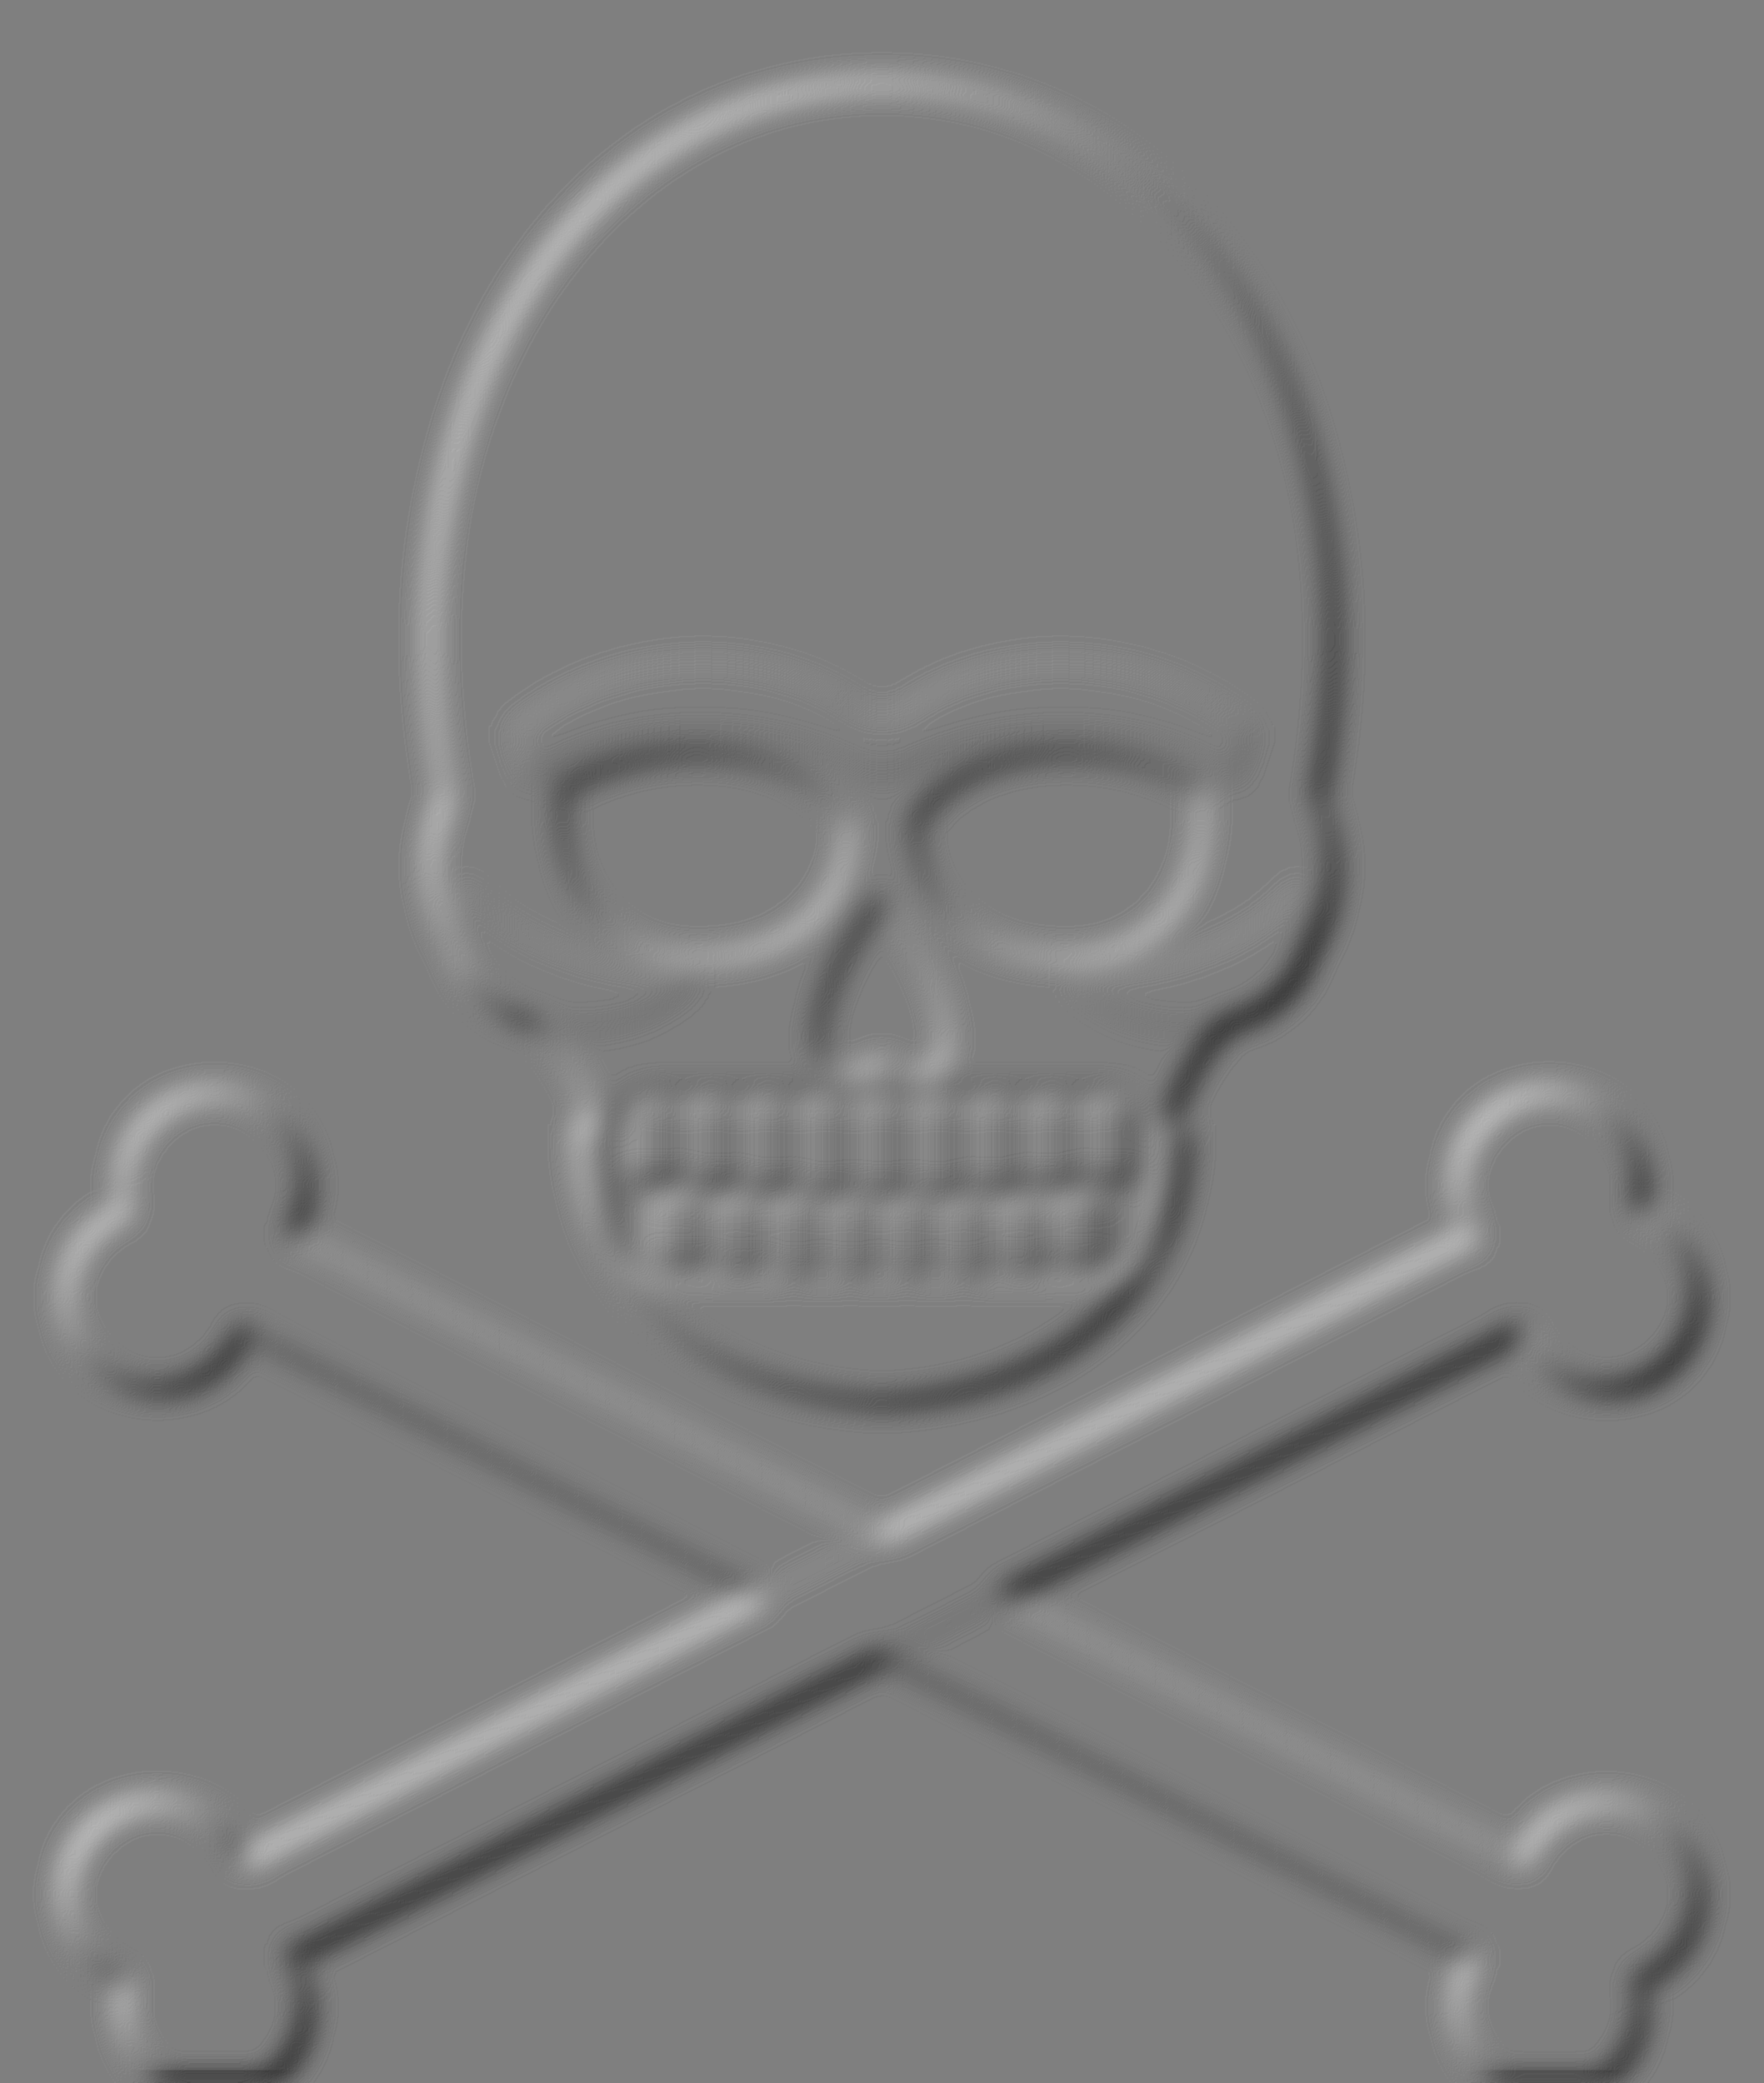
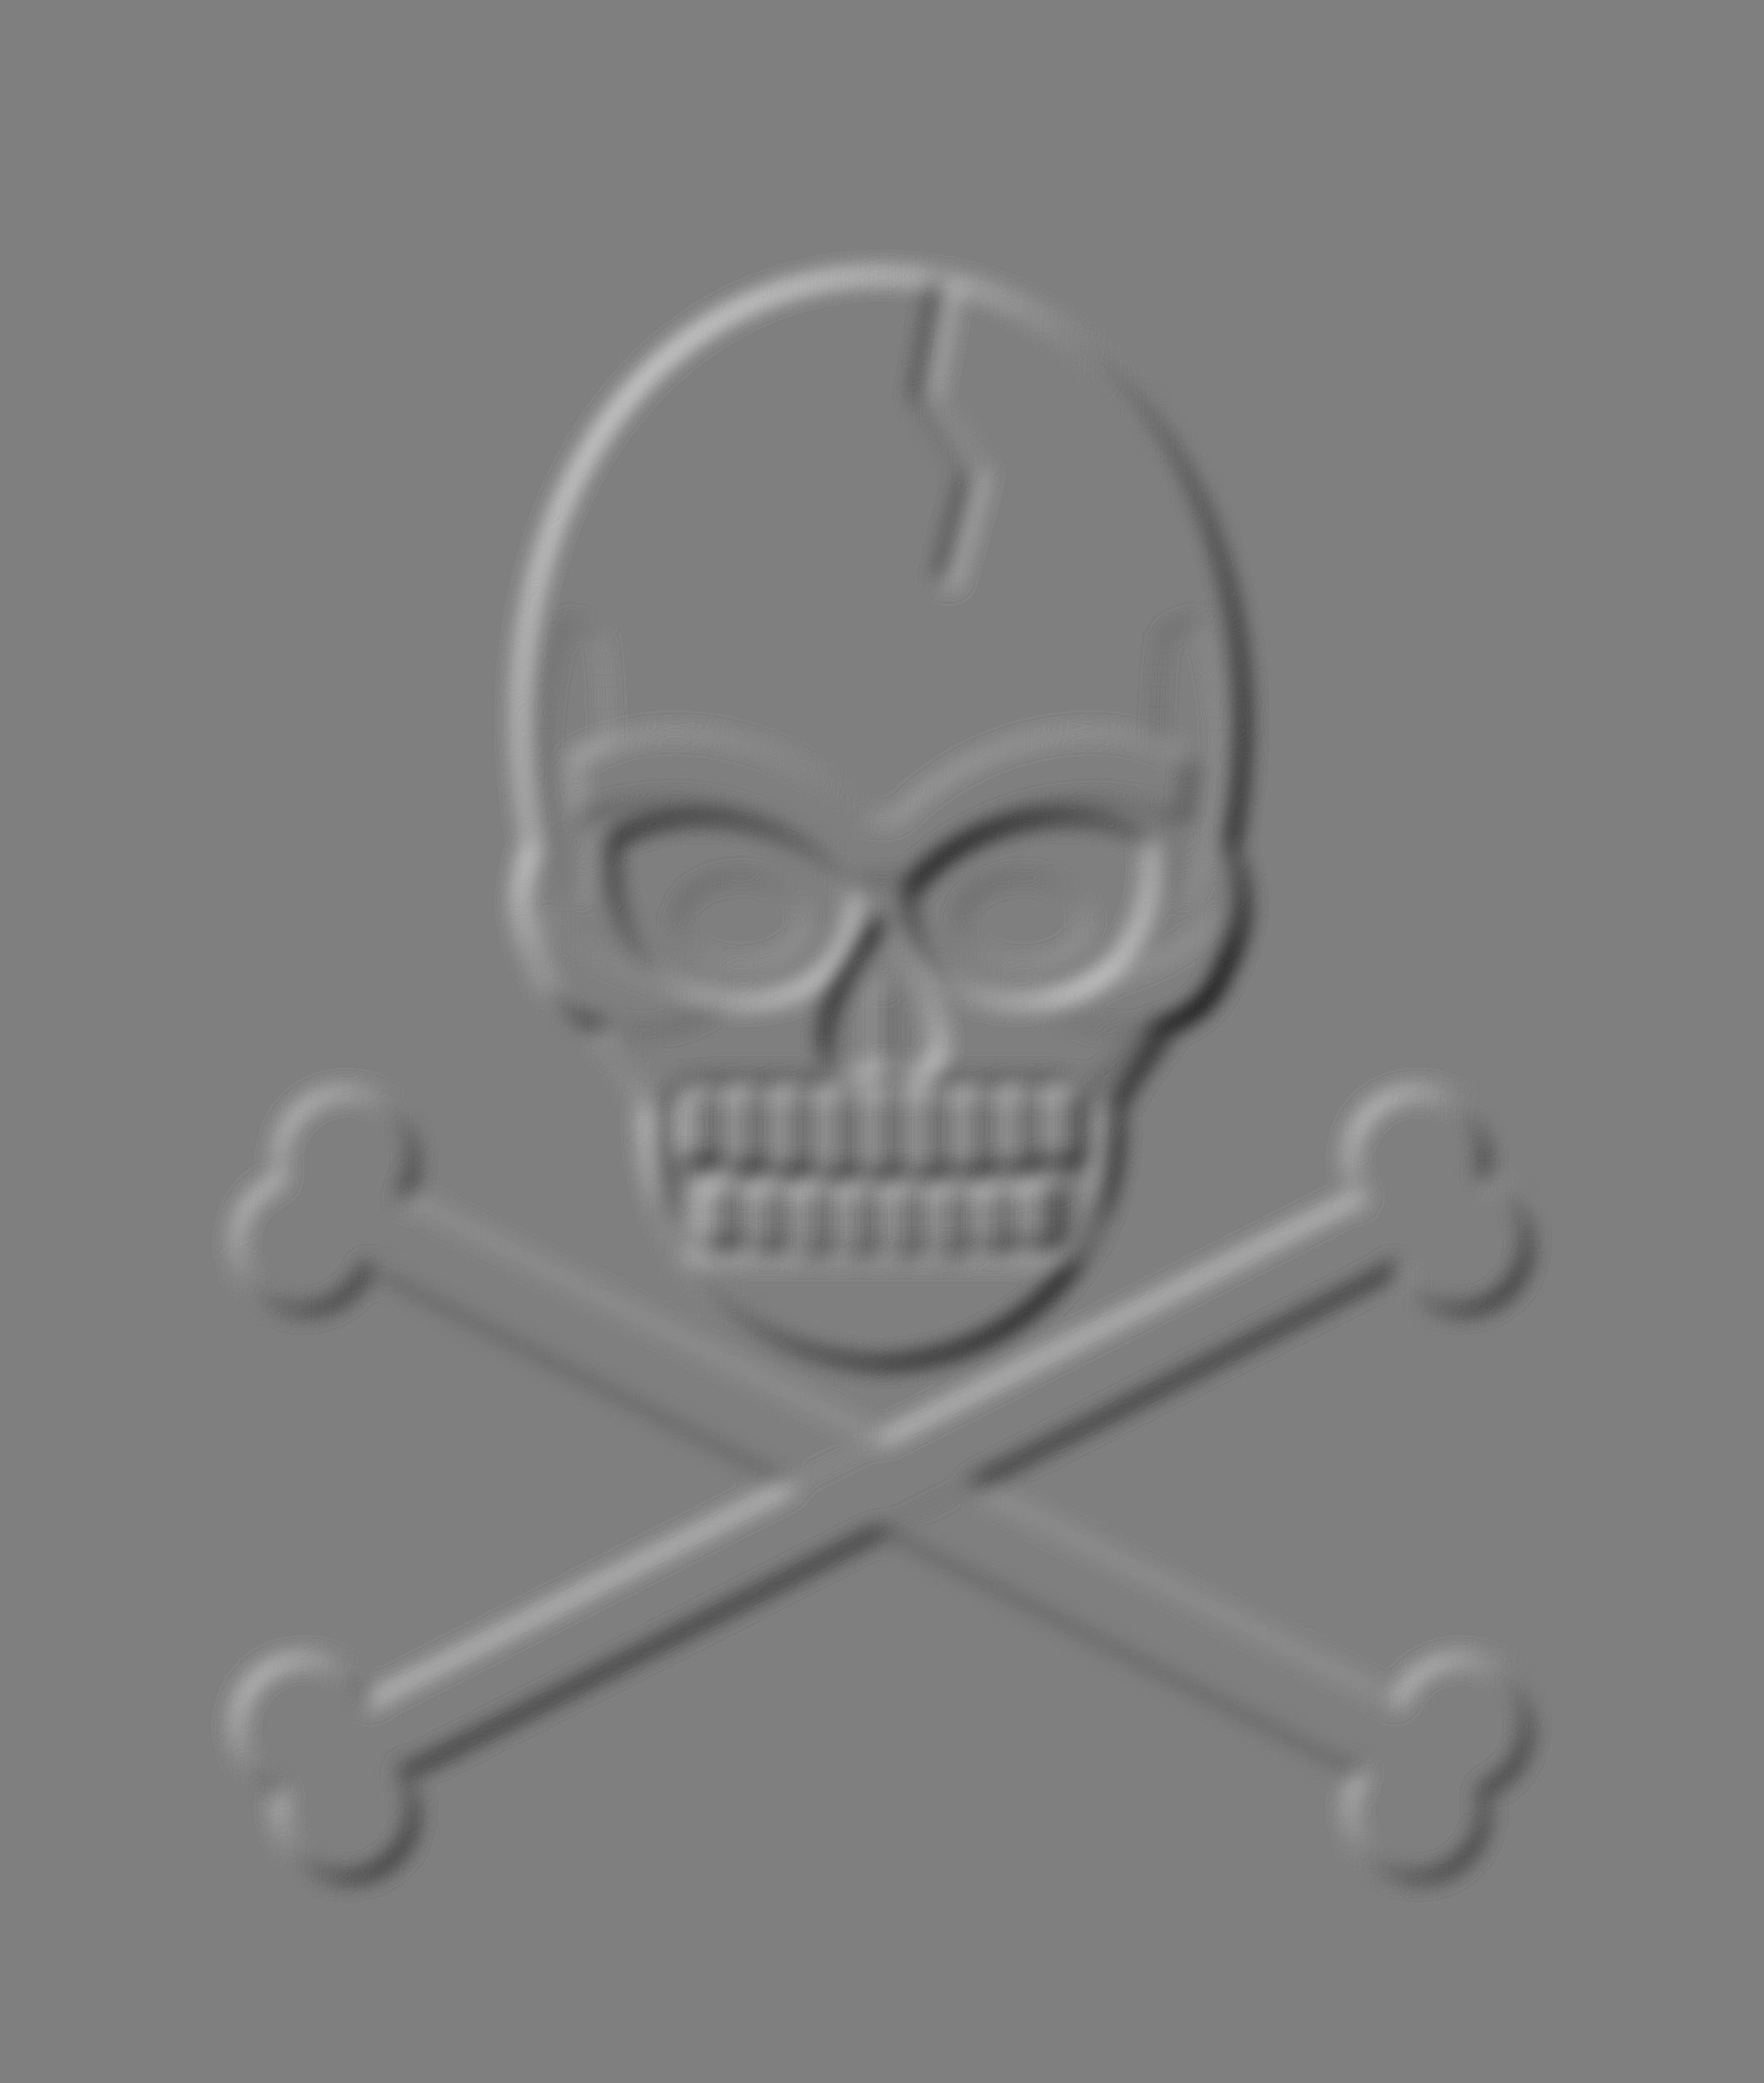
- <svg xmlns="http://www.w3.org/2000/svg" viewBox="40 24 420 496">
+ <svg xmlns="http://www.w3.org/2000/svg" viewBox="-12.5 -38 525 620">
  <defs>
    <filter id="emboss" x="0" y="0" width="100%" height="100%" color-interpolation-filters="sRGB">
      <feColorMatrix type="luminanceToAlpha" result="map" />
      <feGaussianBlur in="map" stdDeviation="3.2" result="height" />
      <feDiffuseLighting in="height" surfaceScale="7" diffuseConstant="1" lighting-color="#fff">
        <feDistantLight azimuth="225" elevation="30" />
      </feDiffuseLighting>
    </filter>
    <g id="bone">
-       <rect x="-172" y="-13" width="344" height="26" rx="13" />
-       <circle cx="-186" cy="-15" r="22" />
-       <circle cx="-186" cy="15" r="22" />
-       <circle cx="186" cy="-15" r="22" />
-       <circle cx="186" cy="15" r="22" />
+       <rect x="-172" y="-12" width="344" height="24" rx="12" />
+       <circle cx="-186" cy="-14" r="20" />
+       <circle cx="-186" cy="14" r="20" />
+       <circle cx="186" cy="-14" r="20" />
+       <circle cx="186" cy="14" r="20" />
    </g>
  </defs>
  <g filter="url(#emboss)">
-     <rect x="40" y="24" width="420" height="496" fill="#000" />
-     <use href="#bone" fill="#9a9a9a" transform="translate(250 404) rotate(27)" />
-     <use href="#bone" fill="#b0b0b0" transform="translate(250 404) rotate(-27)" />
-     <path fill="#9e9e9e" d="M178 292C176 326 204 356 250 358C296 356 324 326 322 292Z" />
+     <rect x="-12.5" y="-38" width="525" height="620" fill="#000" />
+     <use href="#bone" fill="#5c5c5c" transform="translate(250 404) rotate(27)" />
+     <use href="#bone" fill="#686868" transform="translate(250 404) rotate(-27)" />
+     <path fill="#9a9a9a" d="M180 292C178 332 206 366 250 368C294 366 322 332 320 292Z" />
    <path fill="#a8a8a8" d="M146 214C128 118 180 44 250 44C320 44 372 118 354 214C362 232 356 252 340 262C330 268 322 278 318 294L182 294C178 278 170 268 160 262C144 252 138 232 146 214Z" />
-     <path fill="#c6c6c6" d="M162 198C188 176 226 178 246 194L254 194C274 178 312 176 338 198L334 210C310 194 276 196 254 208L246 208C224 196 190 194 166 210Z" />
-     <path fill="#c0c0c0" d="M150 234C162 250 186 256 206 256C198 268 178 272 162 266C150 260 144 248 150 234Z" />
-     <path fill="#c0c0c0" d="M350 234C338 250 314 256 294 256C302 268 322 272 338 266C350 260 356 248 350 234Z" />
-     <path fill="#2e2e2e" d="M174 212C198 198 232 202 242 220C242 240 228 252 206 252C186 252 172 238 174 212Z" />
-     <path fill="#2e2e2e" d="M326 212C302 198 268 202 258 220C258 240 272 252 294 252C314 252 328 238 326 212Z" />
-     <path fill="#343434" d="M250 238C243 247 235 260 235 272C235 281 244 283 250 276C256 283 265 281 265 272C265 260 257 247 250 238Z" />
-     <rect x="186" y="284" width="128" height="44" rx="10" fill="#4a4a4a" />
+     <path fill="#909090" d="M156 146C146 176 148 210 160 232C168 208 170 176 166 150Z" />
+     <path fill="#909090" d="M344 146C354 176 352 210 340 232C332 208 330 176 334 150Z" />
+     <path fill="#545454" d="M266 46L271 47L265 80L280 103L271 136L267 135L275 104L260 81Z" />
+     <path fill="#d2d2d2" d="M158 188C186 172 224 182 246 206L254 206C276 182 314 172 342 188L340 206C312 194 280 202 258 224L242 224C220 202 188 194 160 206Z" />
+     <path fill="#c4c4c4" d="M150 234C162 250 186 256 206 256C198 268 178 272 162 266C150 260 144 248 150 234Z" />
+     <path fill="#c4c4c4" d="M350 234C338 250 314 256 294 256C302 268 322 272 338 266C350 260 356 248 350 234Z" />
+     <path fill="#868686" d="M164 268C178 274 188 284 192 296L182 296C178 286 172 278 164 268Z" />
+     <path fill="#868686" d="M336 268C322 274 312 284 308 296L318 296C322 286 328 278 336 268Z" />
+     <path fill="#262626" d="M170 212C194 198 228 208 242 228C242 250 226 262 204 260C182 258 168 240 170 212Z" />
+     <path fill="#262626" d="M330 212C306 198 272 208 258 228C258 250 274 262 296 260C318 258 332 240 330 212Z" />
+     <ellipse cx="208" cy="236" rx="19" ry="13" fill="#0a0a0a" />
+     <ellipse cx="292" cy="236" rx="19" ry="13" fill="#0a0a0a" />
+     <path fill="#1c1c1c" d="M250 236C242 246 233 260 233 273C233 283 243 286 250 278C257 286 267 283 267 273C267 260 258 246 250 236Z" />
+     <rect x="248.5" y="256" width="3" height="24" fill="#5a5a5a" />
+     <rect x="186" y="284" width="128" height="52" rx="10" fill="#363636" />
    <g fill="#bcbcbc">
-       <rect x="190" y="286" width="12" height="19" rx="3" />
-       <rect x="203.5" y="286" width="12" height="20" rx="3" />
-       <rect x="217" y="286" width="12" height="21" rx="3" />
-       <rect x="230.5" y="286" width="12" height="22" rx="3" />
-       <rect x="244" y="286" width="12" height="22" rx="3" />
-       <rect x="257.5" y="286" width="12" height="22" rx="3" />
-       <rect x="271" y="286" width="12" height="21" rx="3" />
-       <rect x="284.5" y="286" width="12" height="20" rx="3" />
-       <rect x="298" y="286" width="12" height="19" rx="3" />
+       <rect x="190" y="286" width="12" height="22" rx="3" />
+       <rect x="203.5" y="286" width="12" height="24" rx="3" />
+       <rect x="217" y="286" width="12" height="25" rx="3" />
+       <rect x="230.5" y="286" width="12" height="26" rx="3" />
+       <rect x="244" y="286" width="12" height="26" rx="3" />
+       <rect x="257.5" y="286" width="12" height="26" rx="3" />
+       <rect x="271" y="286" width="12" height="25" rx="3" />
+       <rect x="284.5" y="286" width="12" height="24" rx="3" />
+       <rect x="298" y="286" width="12" height="22" rx="3" />
    </g>
-     <g fill="#b2b2b2">
-       <rect x="196" y="309" width="12" height="16" rx="3" />
-       <rect x="209.5" y="310" width="12" height="16" rx="3" />
-       <rect x="223" y="310" width="12" height="17" rx="3" />
-       <rect x="236.5" y="310" width="12" height="17" rx="3" />
-       <rect x="250" y="310" width="12" height="17" rx="3" />
-       <rect x="263.5" y="310" width="12" height="17" rx="3" />
-       <rect x="277" y="310" width="12" height="16" rx="3" />
-       <rect x="290.5" y="309" width="12" height="16" rx="3" />
+     <g fill="#b0b0b0">
+       <rect x="196" y="314" width="12" height="19" rx="3" />
+       <rect x="209.5" y="315" width="12" height="19" rx="3" />
+       <rect x="223" y="315" width="12" height="20" rx="3" />
+       <rect x="236.5" y="315" width="12" height="20" rx="3" />
+       <rect x="250" y="315" width="12" height="20" rx="3" />
+       <rect x="263.5" y="315" width="12" height="20" rx="3" />
+       <rect x="277" y="315" width="12" height="19" rx="3" />
+       <rect x="290.5" y="314" width="12" height="19" rx="3" />
    </g>
  </g>
</svg>
